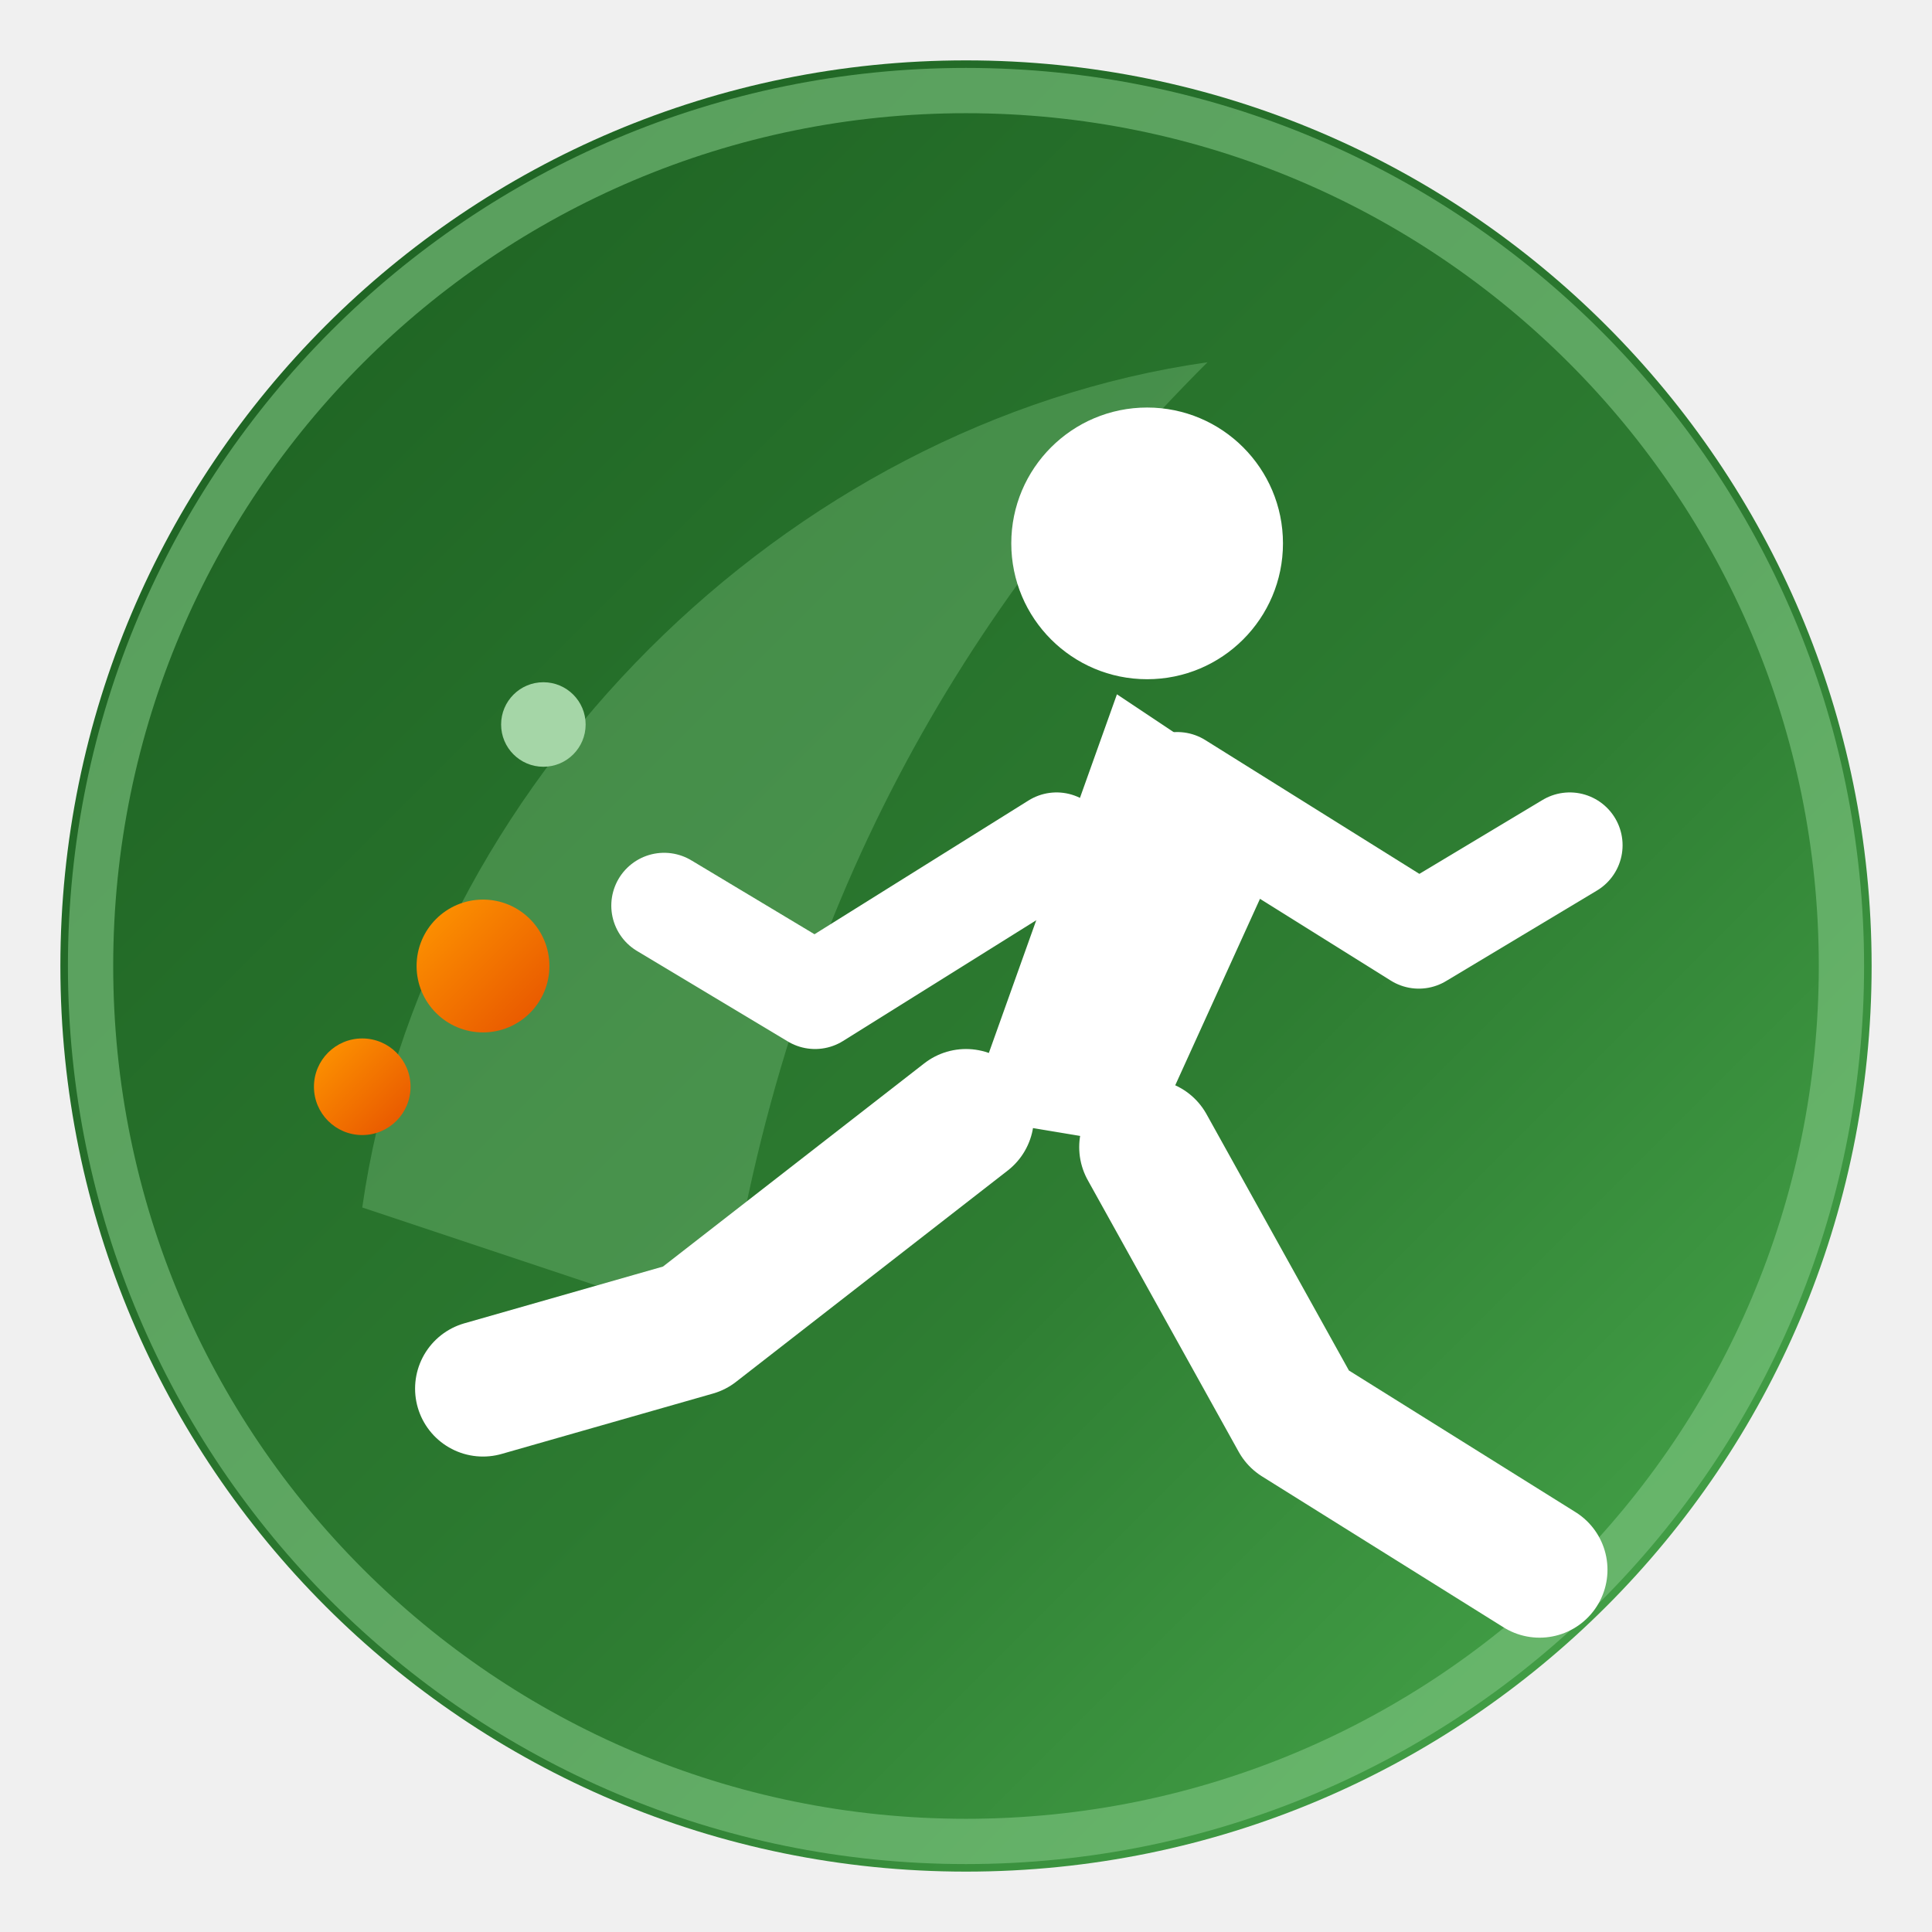
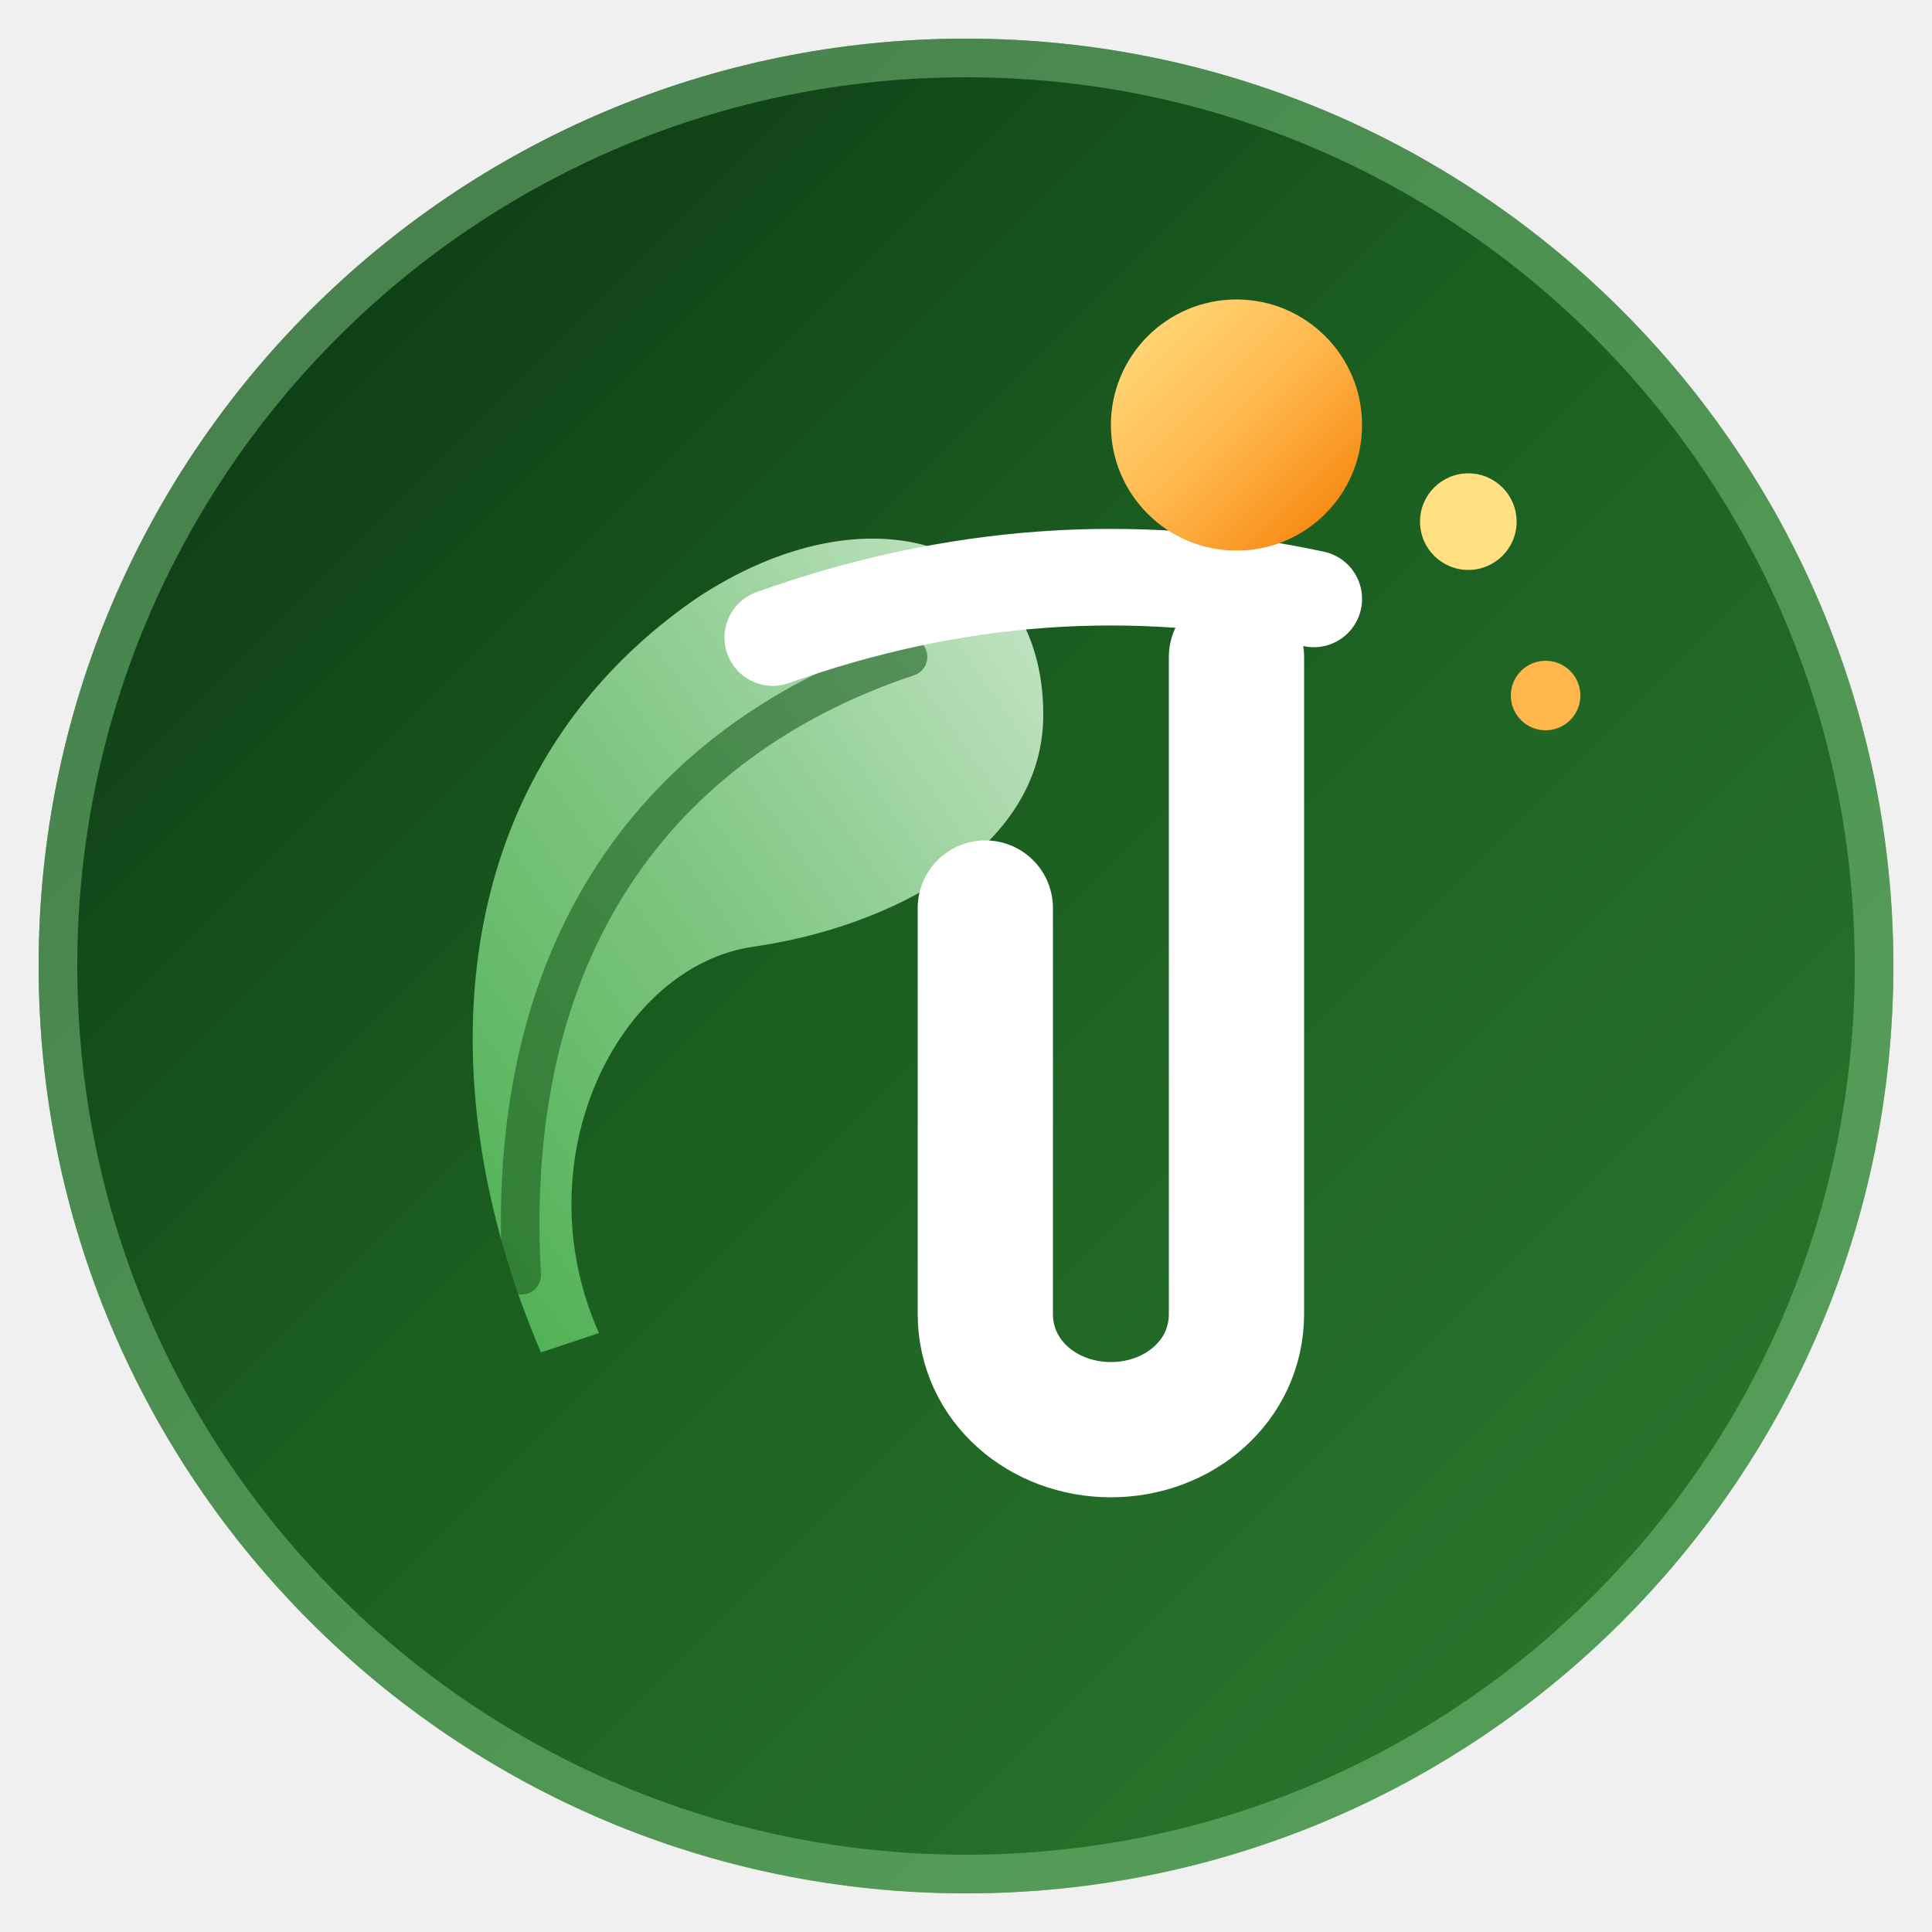
- <svg xmlns="http://www.w3.org/2000/svg" viewBox="0 0 64 64" width="64" height="64">
+ <svg xmlns="http://www.w3.org/2000/svg" viewBox="0 0 100 100" width="100%" height="100%">
  <defs>
-     <linearGradient id="goti-bg" x1="0%" y1="0%" x2="100%" y2="100%">
-       <stop offset="0%" stop-color="#1b5e20" />
-       <stop offset="60%" stop-color="#2e7d32" />
-       <stop offset="100%" stop-color="#4caf50" />
+     <linearGradient id="emblem-bg" x1="0%" y1="0%" x2="100%" y2="100%">
+       <stop offset="0%" stop-color="#0a2e12" />
+       <stop offset="45%" stop-color="#1b5e20" />
+       <stop offset="100%" stop-color="#2e7d32" />
    </linearGradient>
-     <linearGradient id="orange-spark" x1="0%" y1="0%" x2="100%" y2="100%">
-       <stop offset="0%" stop-color="#ff9800" />
-       <stop offset="100%" stop-color="#e65100" />
+     <linearGradient id="leaf-motion" x1="0%" y1="100%" x2="100%" y2="0%">
+       <stop offset="0%" stop-color="#4caf50" />
+       <stop offset="50%" stop-color="#81c784" />
+       <stop offset="100%" stop-color="#c8e6c9" />
+     </linearGradient>
+     <linearGradient id="sun-glow" x1="0%" y1="0%" x2="100%" y2="100%">
+       <stop offset="0%" stop-color="#ffe082" />
+       <stop offset="50%" stop-color="#ffb74d" />
+       <stop offset="100%" stop-color="#f57c00" />
    </linearGradient>
  </defs>
-   <circle cx="32" cy="32" r="30" fill="url(#goti-bg)" />
-   <circle cx="32" cy="32" r="29" stroke="#81c784" stroke-width="1.5" fill="none" opacity="0.6" />
-   <path d="M12 40 C14 26, 26 14, 40 12 C32 20, 26 30, 24 44 Z" fill="#81c784" opacity="0.35" />
-   <circle cx="38" cy="18" r="4.5" fill="#ffffff" />
-   <path d="M37 23 L32 37 L38 38 L43 27 Z" fill="#ffffff" />
-   <path d="M32 37 L23 44 L16 46" stroke="#ffffff" stroke-width="4.5" stroke-linecap="round" stroke-linejoin="round" fill="none" />
-   <path d="M38 38 L43 47 L51 52" stroke="#ffffff" stroke-width="4.5" stroke-linecap="round" stroke-linejoin="round" fill="none" />
-   <path d="M39 26 L47 31 L52 28" stroke="#ffffff" stroke-width="3.5" stroke-linecap="round" stroke-linejoin="round" fill="none" />
-   <path d="M35 28 L27 33 L22 30" stroke="#ffffff" stroke-width="3.5" stroke-linecap="round" stroke-linejoin="round" fill="none" />
-   <circle cx="16" cy="32" r="2.2" fill="url(#orange-spark)" />
-   <circle cx="12" cy="36" r="1.6" fill="url(#orange-spark)" />
-   <circle cx="18" cy="24" r="1.4" fill="#a5d6a7" />
+   <circle cx="50" cy="50" r="48" fill="url(#emblem-bg)" />
+   <circle cx="50" cy="50" r="47" stroke="rgba(129, 199, 132, 0.5)" stroke-width="2" fill="none" />
+   <path d="M 28 70 C 22 56, 23 40, 36 31 C 45 25, 54 28, 54 37 C 54 44, 46 48, 39 49 C 32 50, 27 60, 31 69 Z" fill="url(#leaf-motion)" />
+   <path d="M 27 66 C 26 48, 35 38, 47 34" stroke="#1b5e20" stroke-width="2" stroke-linecap="round" fill="none" opacity="0.6" />
+   <path d="M 64 34 L 64 68 C 64 71.5, 61 74, 57.5 74 C 54 74, 51 71.5, 51 68 L 51 47" stroke="#ffffff" stroke-width="7" stroke-linecap="round" stroke-linejoin="round" fill="none" />
+   <path d="M 40 33 Q 54 28, 68 31" stroke="#ffffff" stroke-width="5" stroke-linecap="round" fill="none" />
+   <circle cx="64" cy="22" r="6.5" fill="url(#sun-glow)" />
+   <circle cx="76" cy="27" r="2.5" fill="#ffe082" />
+   <circle cx="80" cy="36" r="1.8" fill="#ffb74d" />
</svg>
